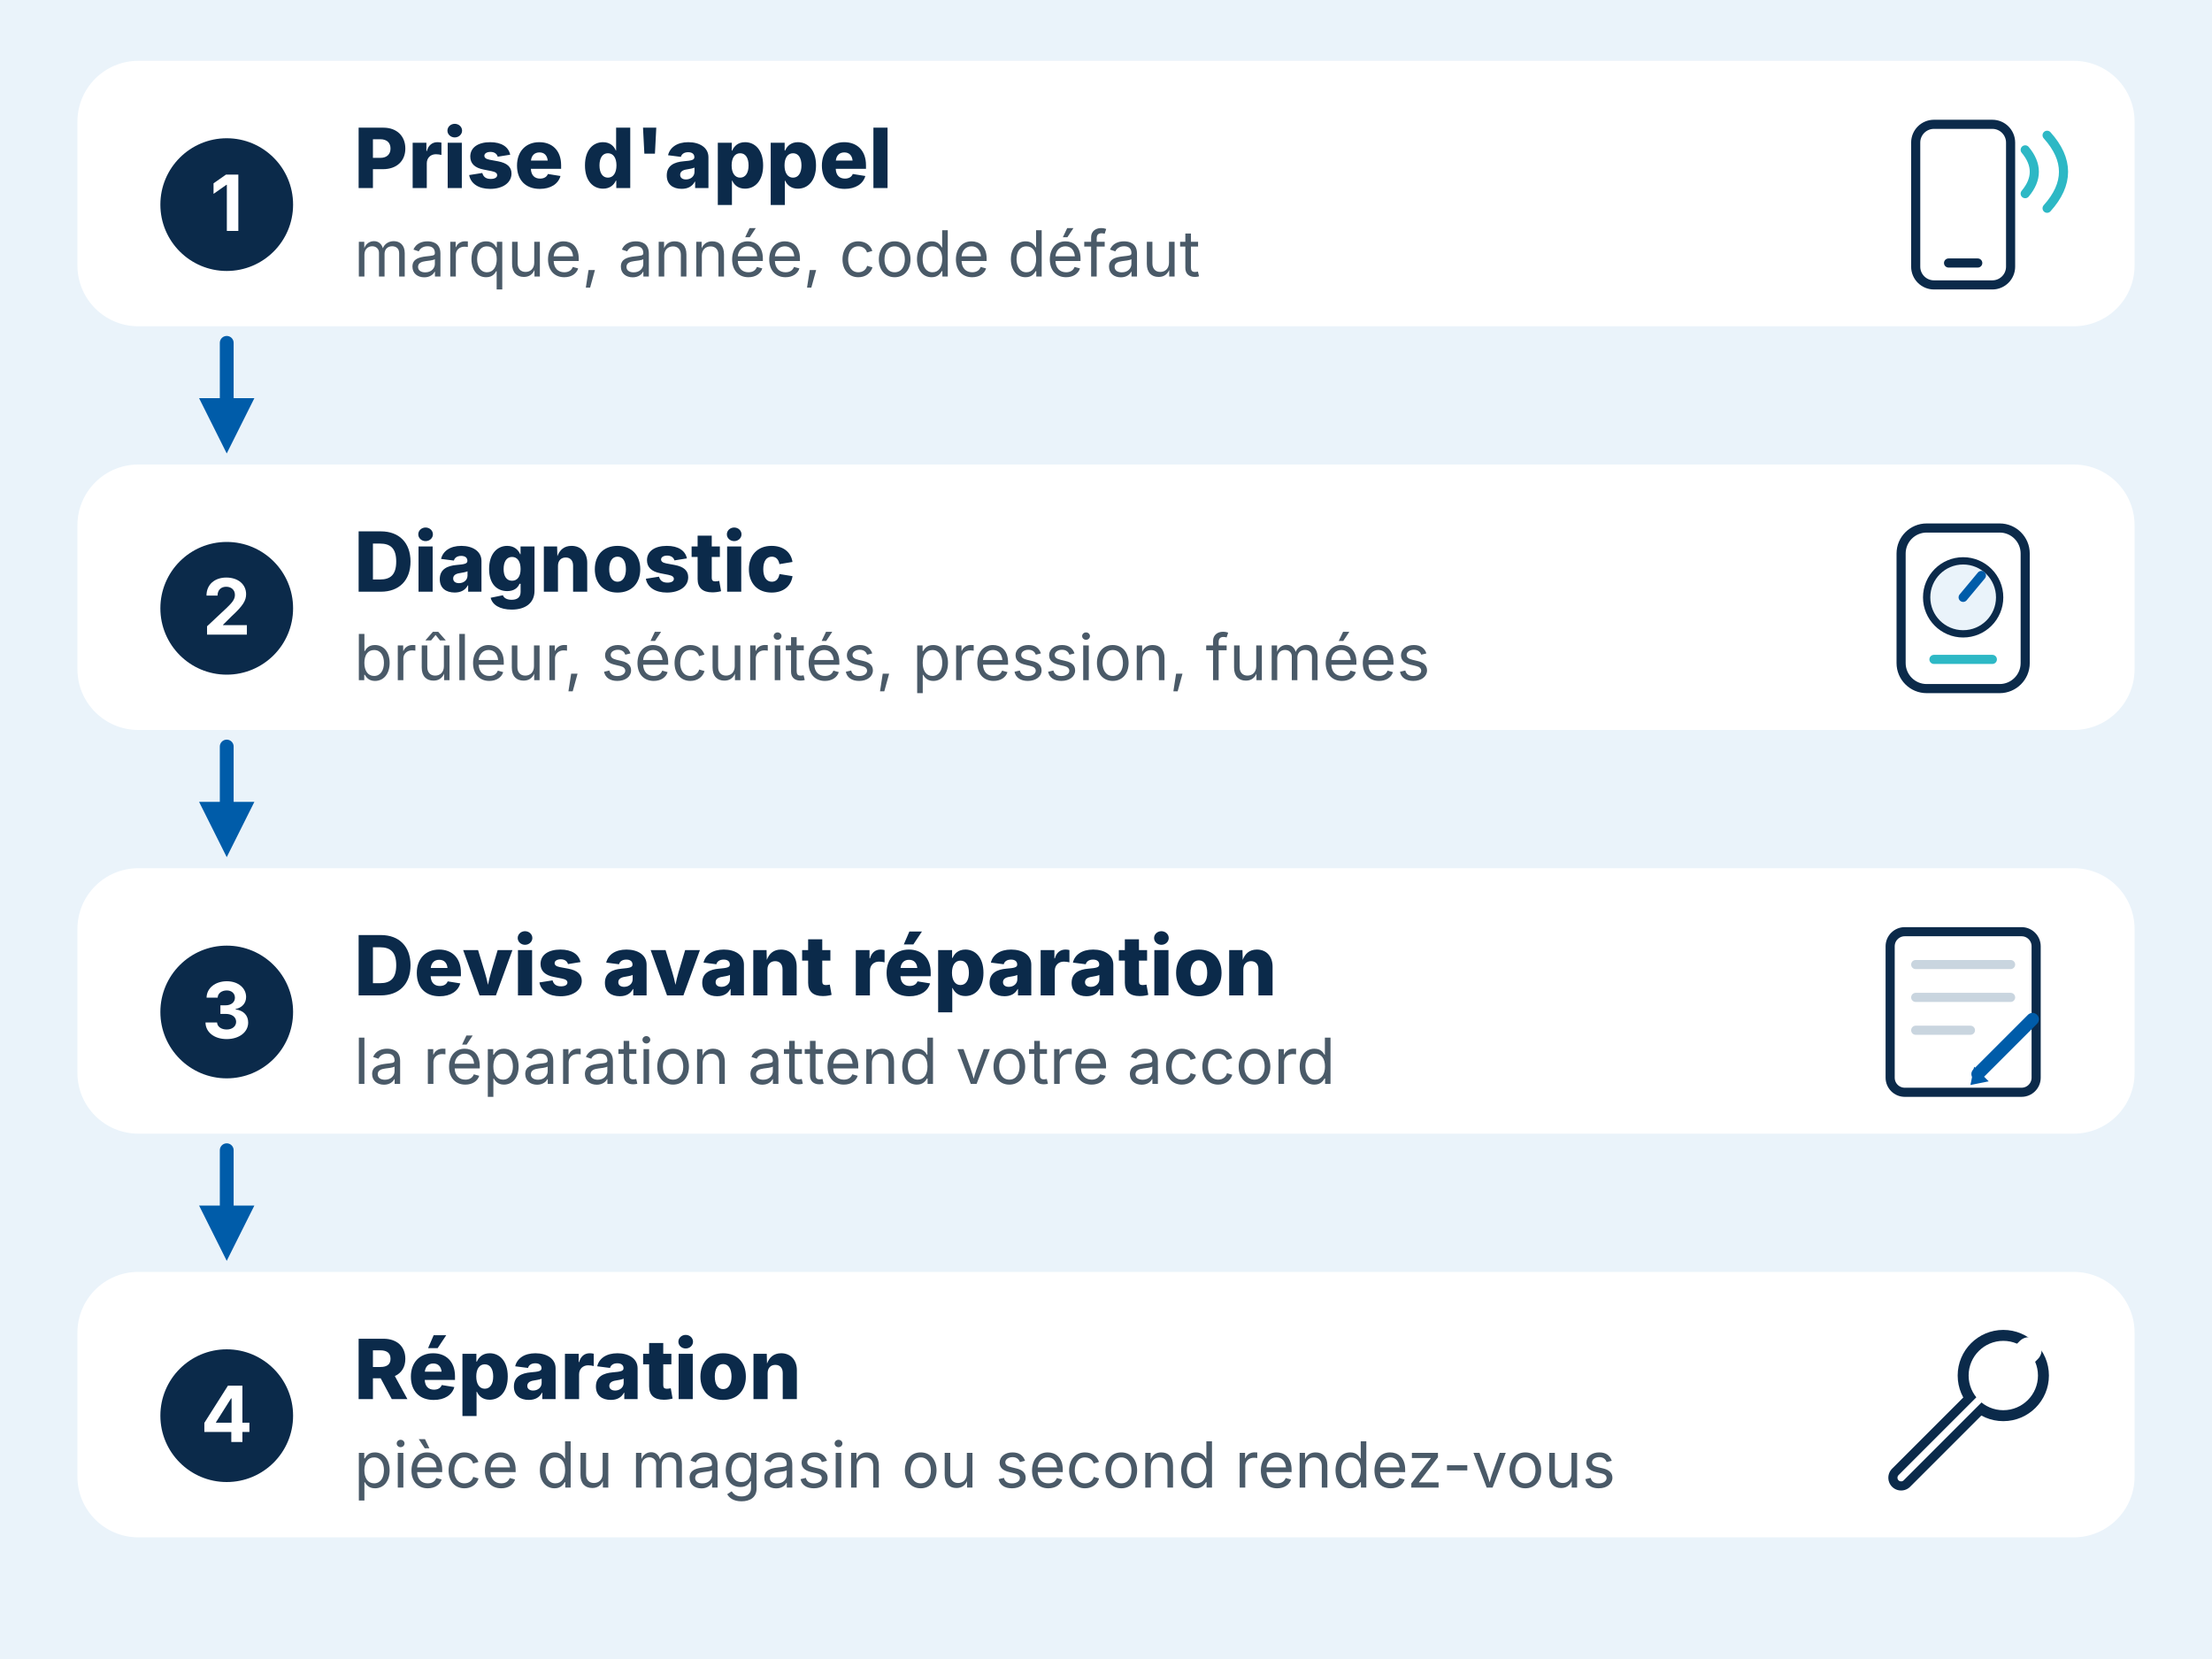
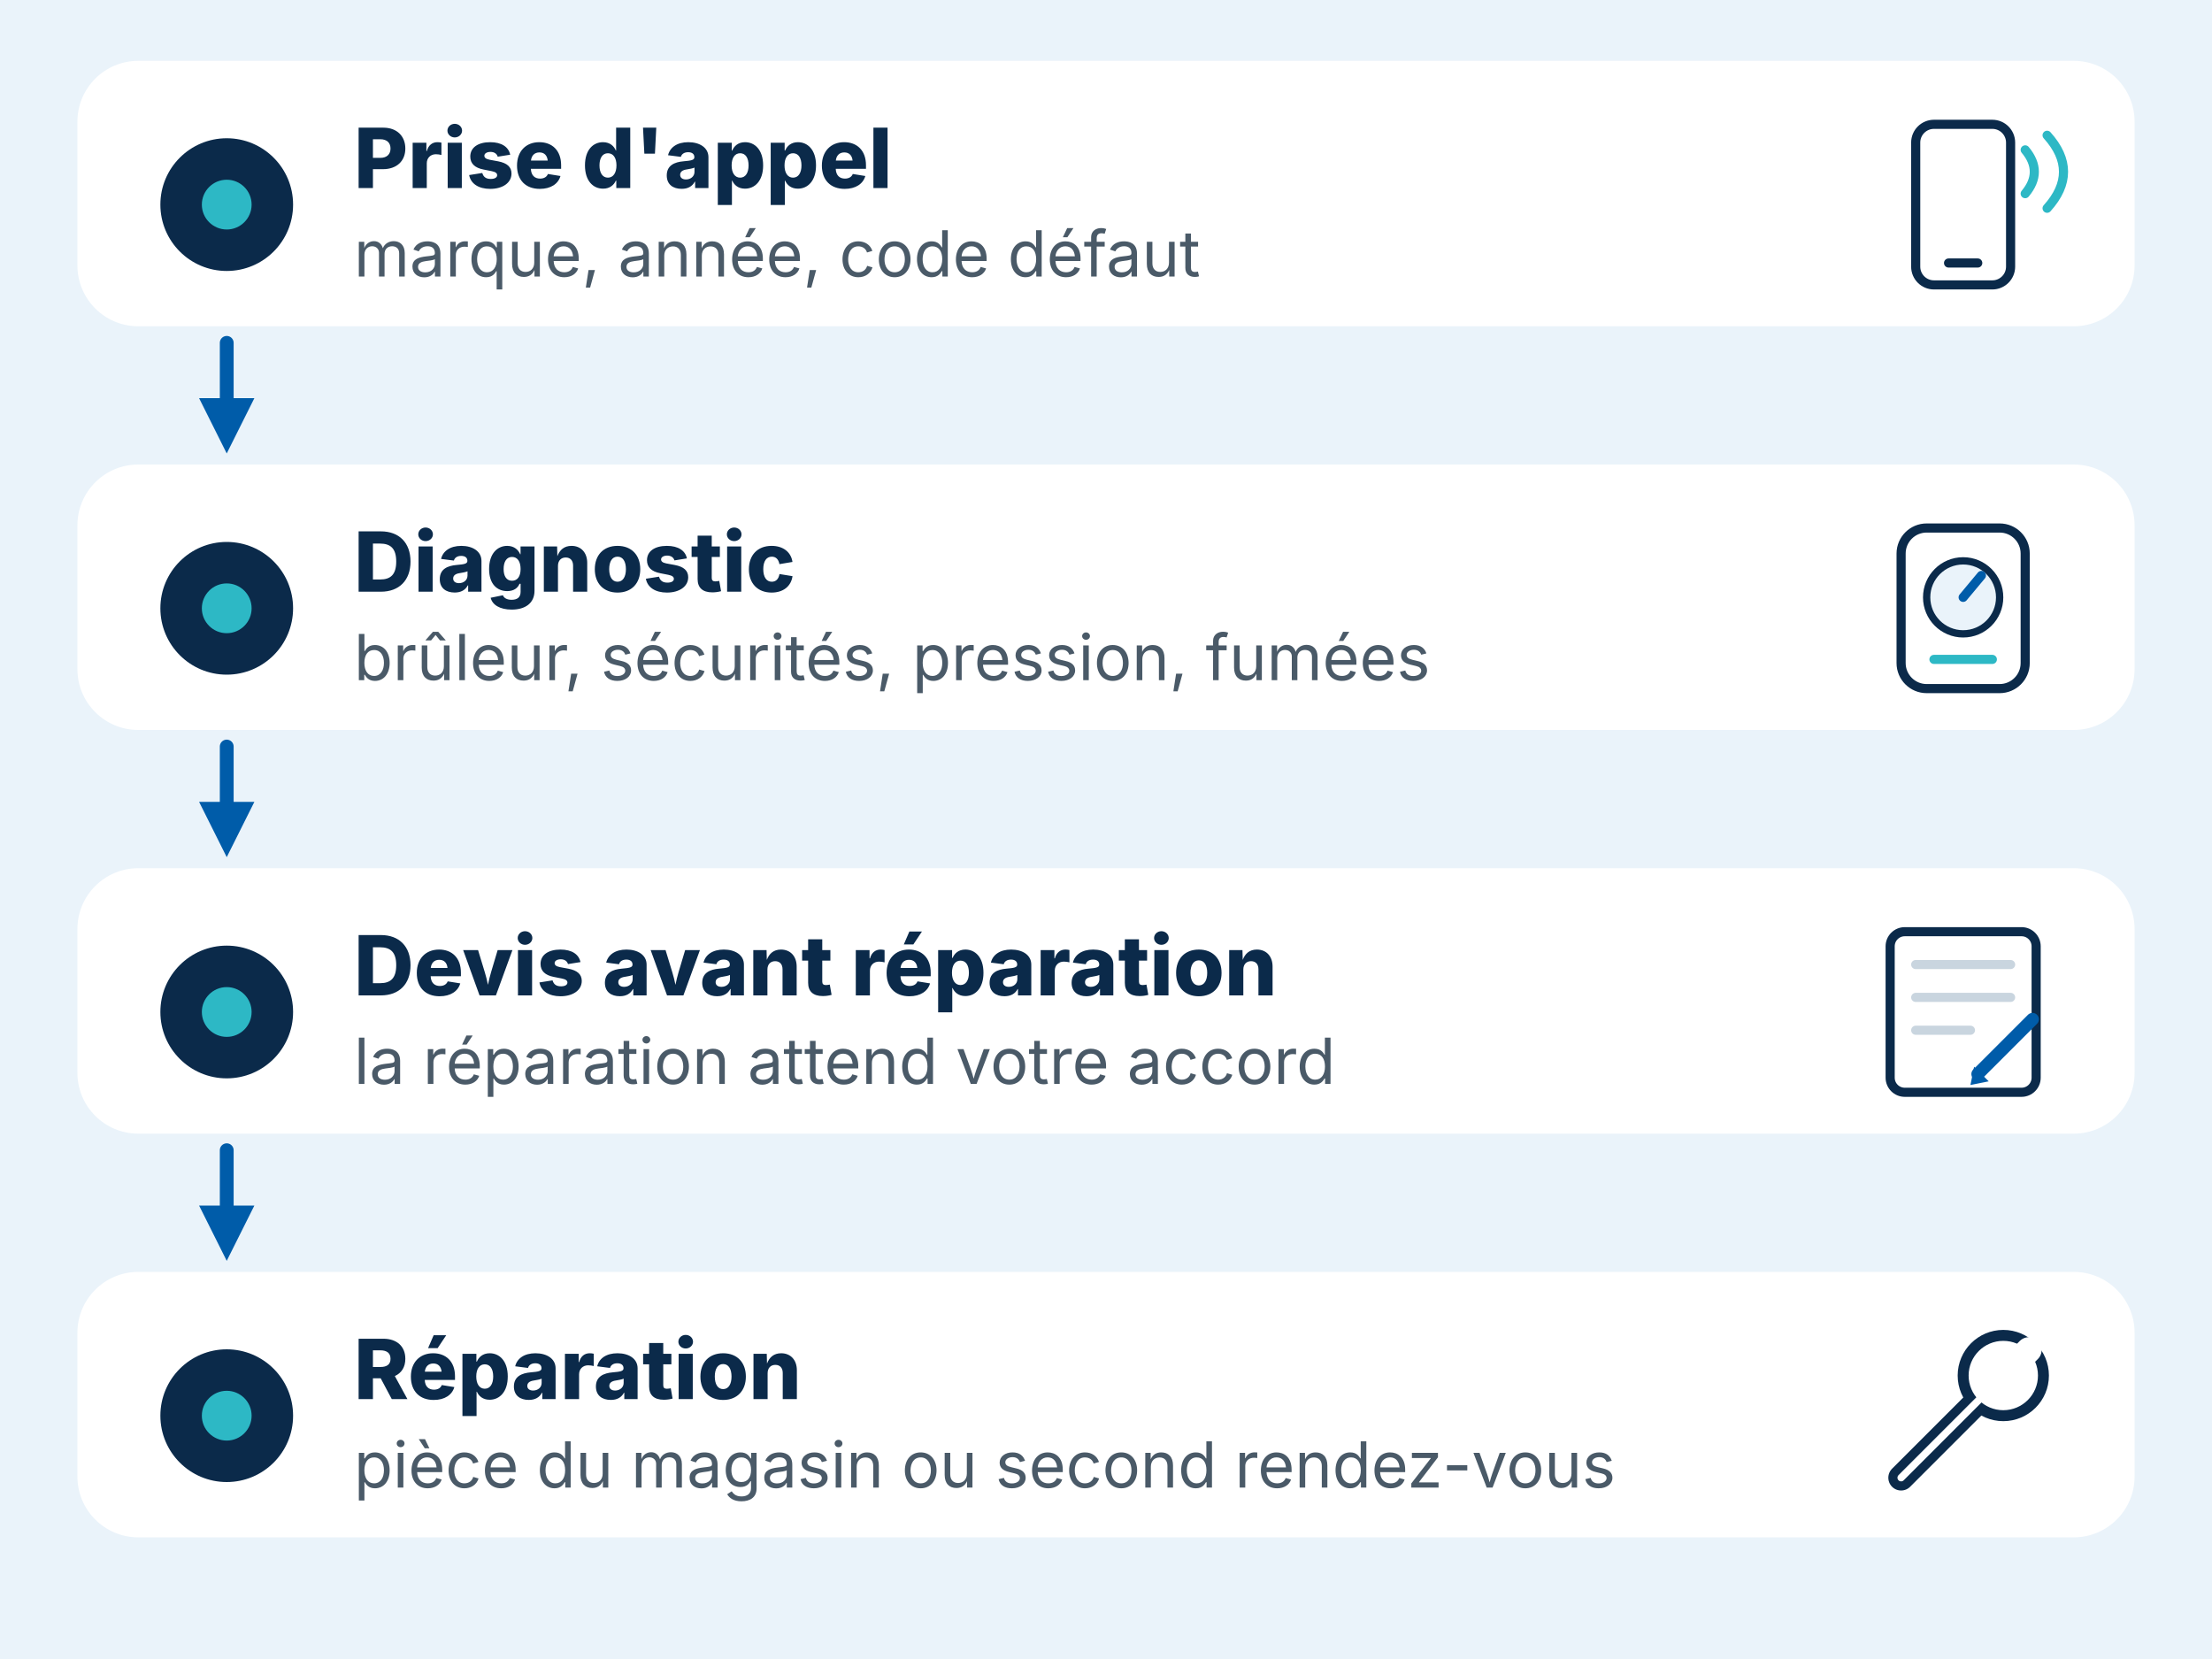
- <svg xmlns="http://www.w3.org/2000/svg" viewBox="0 0 800 600" role="img" aria-label="Déroulé d'un dépannage de chaudière : prise d'appel, diagnostic par un Professionnel du gaz, devis avant réparation, réparation et compte rendu">
+ <svg xmlns="http://www.w3.org/2000/svg" viewBox="0 0 800 600" role="img" aria-label="Déroulé d'un dépannage de chaudière : prise d'appel, diagnostic par un Professionnel du gaz, devis avant réparation, réparation">
  <style>@media (prefers-reduced-motion: no-preference){path[marker-end="url(#an)"]{stroke-dasharray:22 8;animation:flow 1.2s linear infinite}path[marker-end="url(#ac)"]{stroke-dasharray:14 10;animation:flow 1.2s linear infinite}path[marker-end="url(#ac)"]{animation-name:flowc}@keyframes flow{to{stroke-dashoffset:-30}}@keyframes flowc{to{stroke-dashoffset:-24}}}</style>
  <defs>
    <marker id="an" viewBox="0 0 10 10" refX="6" refY="5" markerWidth="4" markerHeight="4" orient="auto">
      <path d="M0 0L10 5L0 10z" fill="#005ca9" />
    </marker>
    <marker id="ac" viewBox="0 0 10 10" refX="6" refY="5" markerWidth="4" markerHeight="4" orient="auto">
      <path d="M0 0L10 5L0 10z" fill="#2db8c5" />
    </marker>
  </defs>
  <rect width="800" height="600" fill="#eaf3fa" />
  <g font-family="system-ui,-apple-system,Segoe UI,sans-serif" stroke-linecap="round" stroke-linejoin="round">
    <g transform="translate(28 22)">
      <rect width="744" height="96" rx="22" fill="#fff" />
      <circle cx="54" cy="52" r="24" fill="#0b2a4a" />
-       <text x="54" y="61.52" font-size="28" font-weight="700" fill="#fff" text-anchor="middle">1</text>
+       <circle cx="54" cy="52" r="9" fill="#2db8c5" />
      <text x="100" y="46" font-size="30" font-weight="800" fill="#0b2a4a">Prise d'appel</text>
      <text x="100" y="78" font-size="23" fill="#4a5a68">marque, année, code défaut</text>
      <g transform="translate(682 52) scale(.66)">
        <rect x="-26" y="-44" width="52" height="88" rx="10" fill="#fff" stroke="#0b2a4a" stroke-width="5" />
        <path d="M-8 32h16" stroke="#0b2a4a" stroke-width="5" />
        <path d="M34 -30q10 12 0 24M46 -38q18 20 0 40" fill="none" stroke="#2db8c5" stroke-width="5" />
      </g>
    </g>
    <path d="M82 124V156" stroke="#005ca9" stroke-width="5" marker-end="url(#an)" />
    <g transform="translate(28 168)">
      <rect width="744" height="96" rx="22" fill="#fff" />
      <circle cx="54" cy="52" r="24" fill="#0b2a4a" />
-       <text x="54" y="61.52" font-size="28" font-weight="700" fill="#fff" text-anchor="middle">2</text>
+       <circle cx="54" cy="52" r="9" fill="#2db8c5" />
      <text x="100" y="46" font-size="30" font-weight="800" fill="#0b2a4a">Diagnostic</text>
      <text x="100" y="78" font-size="23" fill="#4a5a68">brûleur, sécurités, pression, fumées</text>
      <g transform="translate(682 52) scale(.66)">
        <rect x="-34" y="-44" width="68" height="88" rx="14" fill="#fff" stroke="#0b2a4a" stroke-width="5" />
        <circle cy="-6" r="20" fill="#eaf3fa" stroke="#0b2a4a" stroke-width="4" />
        <path d="M0 -6l10 -12" stroke="#005ca9" stroke-width="5" />
        <path d="M-16 28h32" stroke="#2db8c5" stroke-width="5" />
      </g>
    </g>
    <path d="M82 270V302" stroke="#005ca9" stroke-width="5" marker-end="url(#an)" />
    <g transform="translate(28 314)">
      <rect width="744" height="96" rx="22" fill="#fff" />
      <circle cx="54" cy="52" r="24" fill="#0b2a4a" />
-       <text x="54" y="61.52" font-size="28" font-weight="700" fill="#fff" text-anchor="middle">3</text>
+       <circle cx="54" cy="52" r="9" fill="#2db8c5" />
      <text x="100" y="46" font-size="30" font-weight="800" fill="#0b2a4a">Devis avant réparation</text>
      <text x="100" y="78" font-size="23" fill="#4a5a68">la réparation attend votre accord</text>
      <g transform="translate(682 52) scale(.66)">
        <rect x="-40" y="-44" width="80" height="88" rx="8" fill="#fff" stroke="#0b2a4a" stroke-width="5" />
        <path d="M-26 -26h52M-26 -8h52M-26 10h30" stroke="#c9d5df" stroke-width="5" />
        <path d="M8 34l30-30" stroke="#005ca9" stroke-width="7" />
        <path d="M4 40l2-10 8 8z" fill="#005ca9" />
      </g>
    </g>
    <path d="M82 416V448" stroke="#005ca9" stroke-width="5" marker-end="url(#an)" />
    <g transform="translate(28 460)">
      <rect width="744" height="96" rx="22" fill="#fff" />
      <circle cx="54" cy="52" r="24" fill="#0b2a4a" />
-       <text x="54" y="61.52" font-size="28" font-weight="700" fill="#fff" text-anchor="middle">4</text>
+       <circle cx="54" cy="52" r="9" fill="#2db8c5" />
      <text x="100" y="46" font-size="30" font-weight="800" fill="#0b2a4a">Réparation</text>
      <text x="100" y="78" font-size="23" fill="#4a5a68">pièce du magasin ou second rendez-vous</text>
      <g transform="translate(682 52) scale(.66)">
        <path d="M-34 34L14 -14" stroke="#0b2a4a" stroke-width="14" />
        <circle cx="22" cy="-22" r="22" fill="#fff" stroke="#0b2a4a" stroke-width="6" />
        <path d="M22 -22l14 -14" stroke="#fff" stroke-width="14" />
        <path d="M-34 34L14 -14" stroke="#fff" stroke-width="4" />
      </g>
    </g>
  </g>
</svg>
